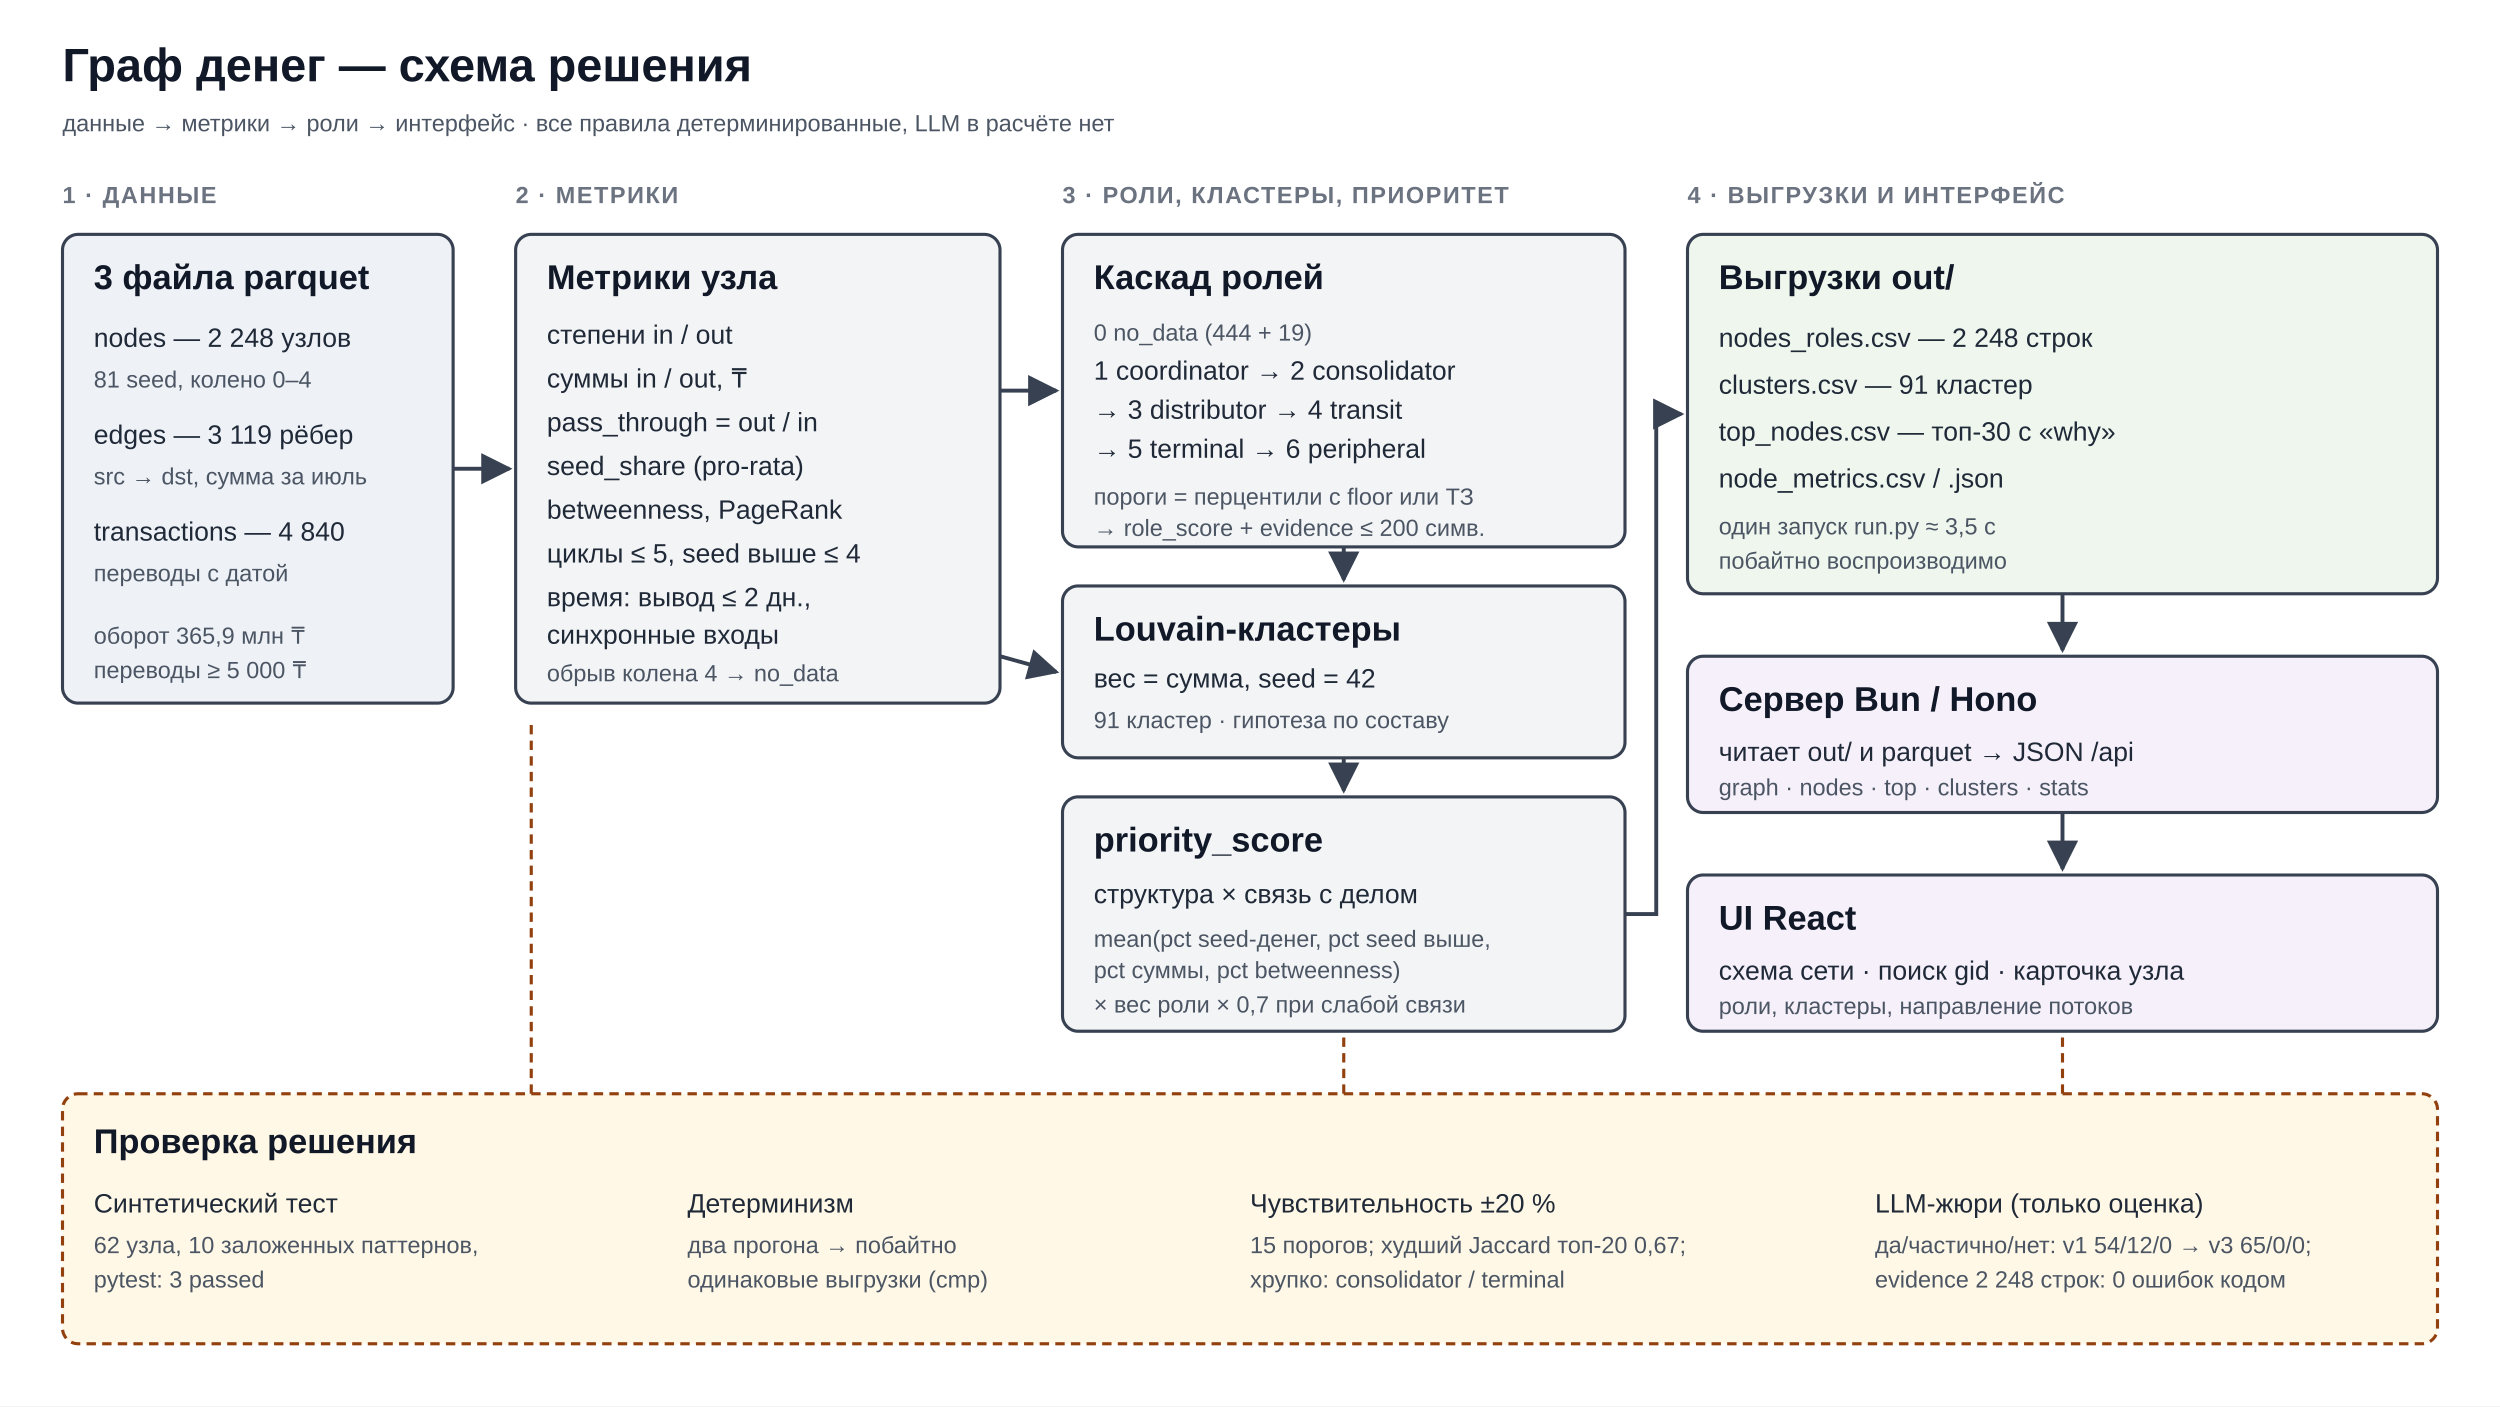
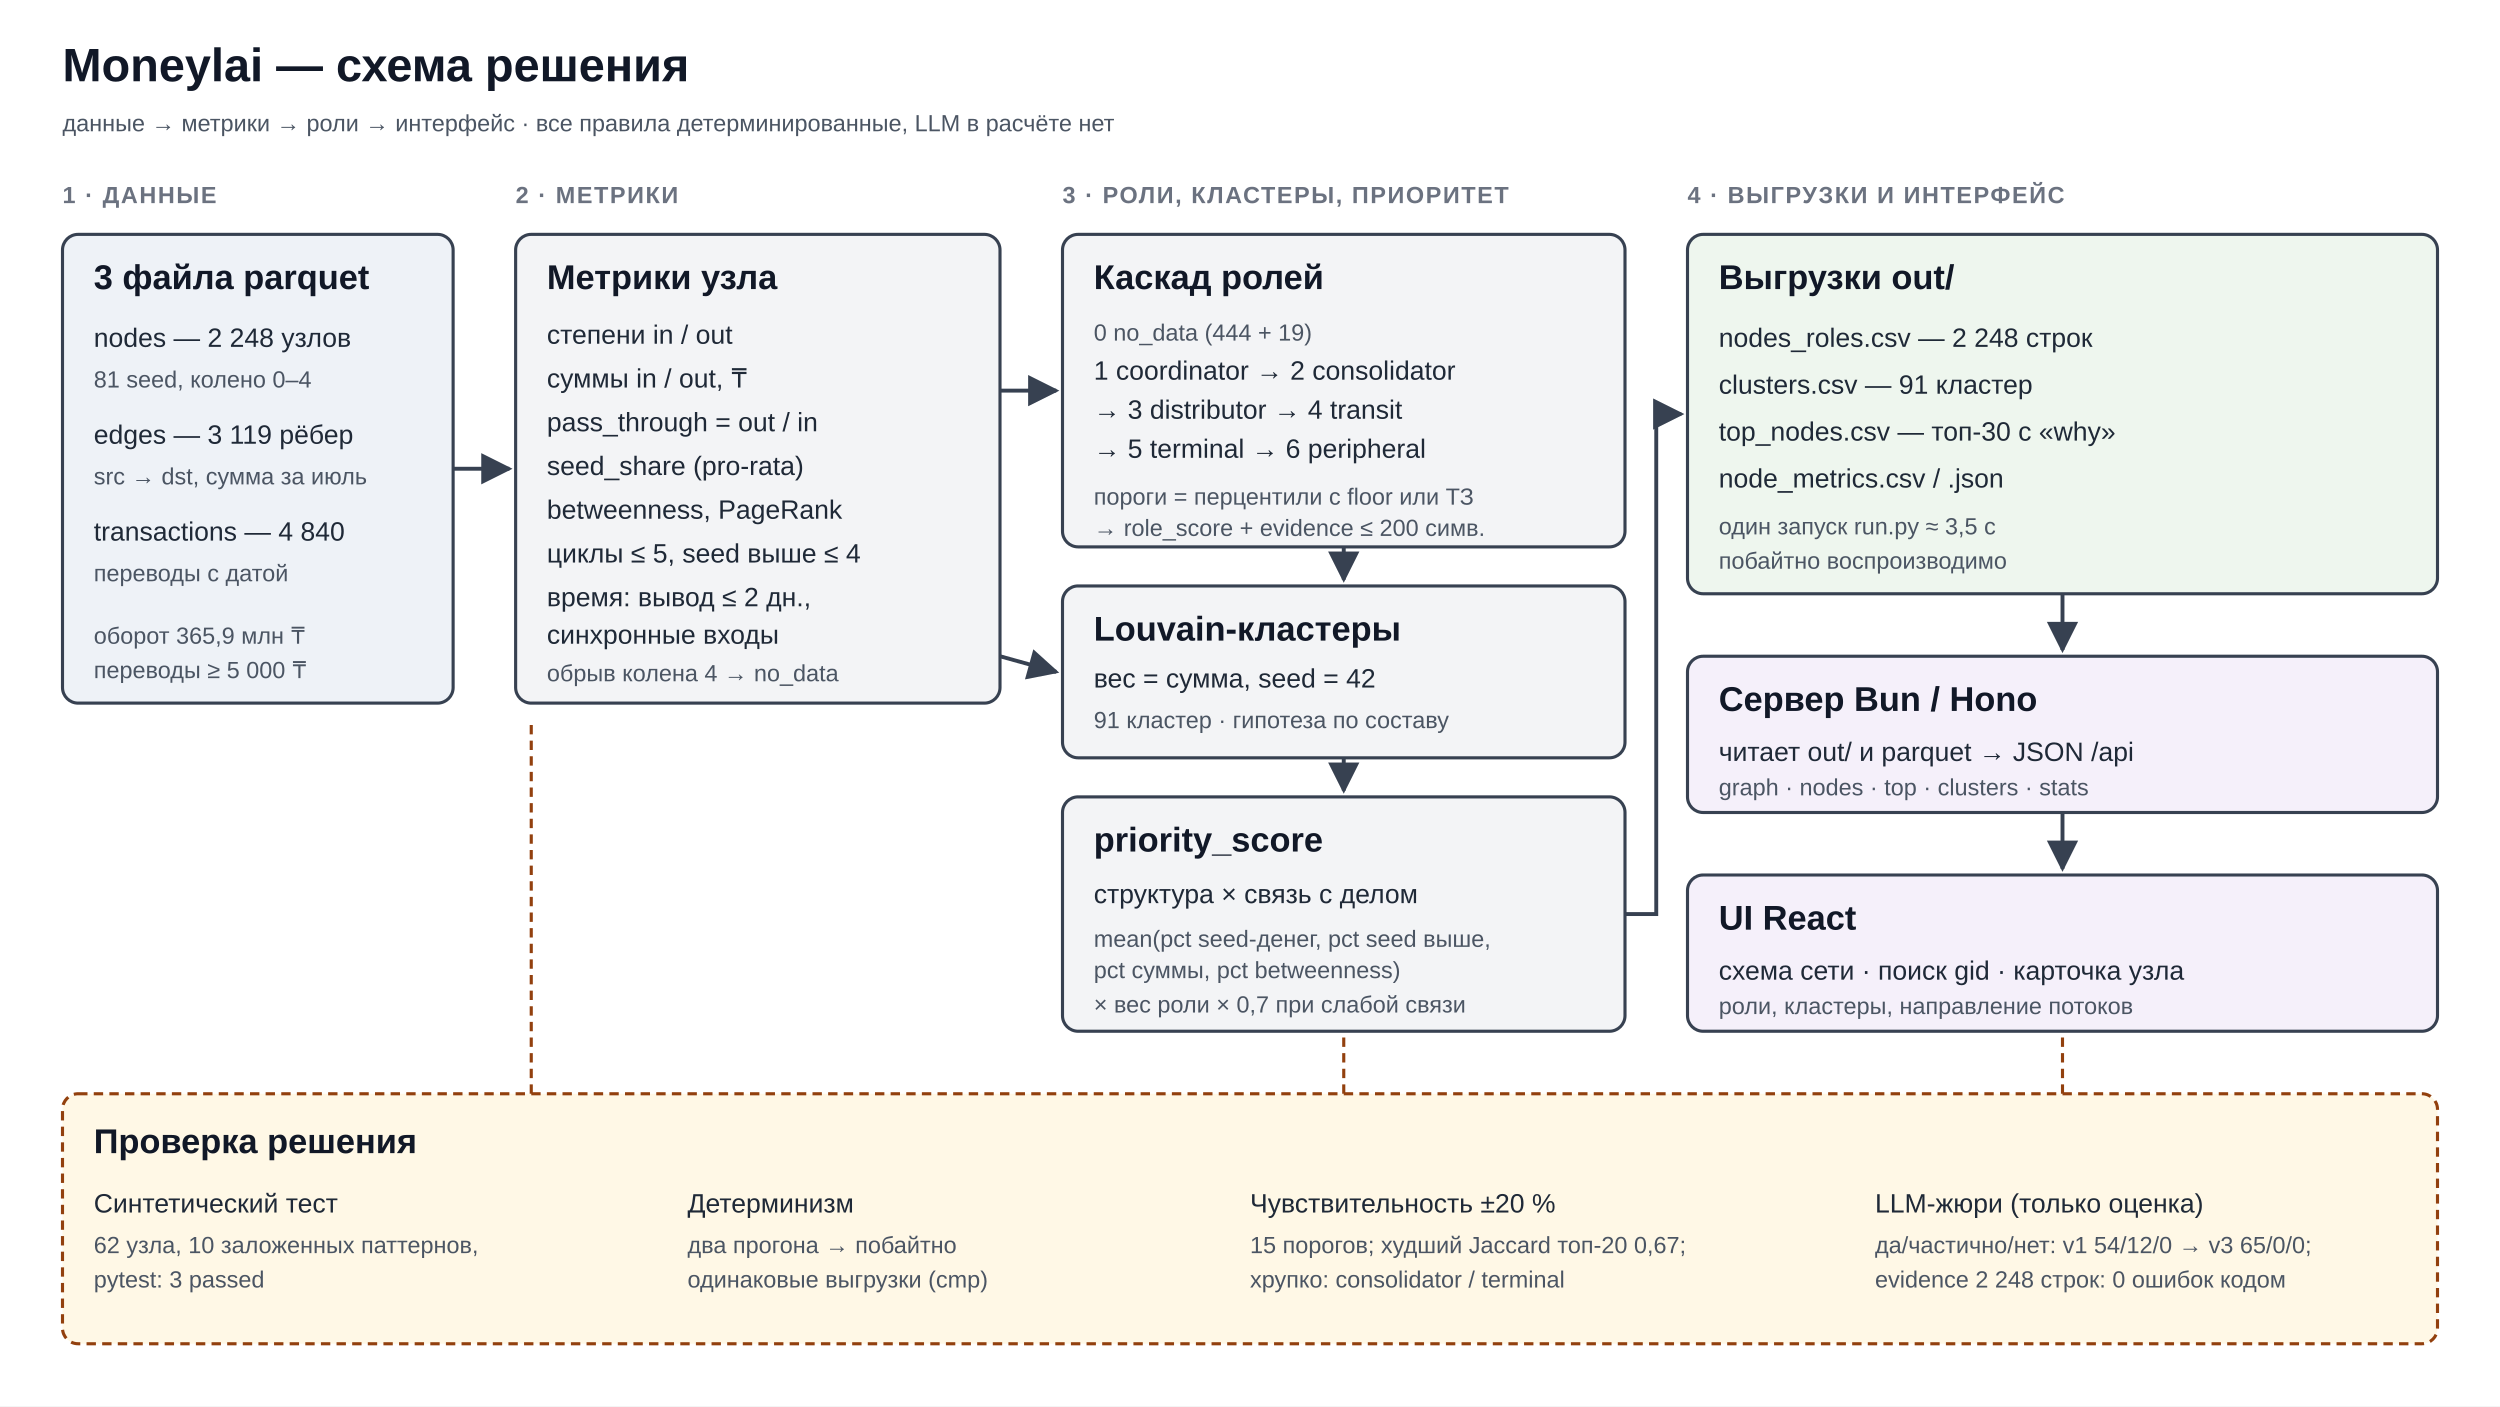
<svg xmlns="http://www.w3.org/2000/svg" width="1600" height="900" viewBox="0 0 1600 900" font-family="-apple-system, 'Helvetica Neue', Arial, sans-serif">
  <defs>
    <marker id="a" viewBox="0 0 10 10" refX="9" refY="5" markerWidth="8" markerHeight="8" orient="auto">
      <path d="M0,0 L10,5 L0,10 z" fill="#374151" />
    </marker>
    <style>
      .box{fill:#ffffff;stroke:#374151;stroke-width:2}
      .data{fill:#eef2f7}
      .core{fill:#f3f4f6}
      .out{fill:#eef6ee}
      .ui{fill:#f5f0fa}
      .chk{fill:#fff8e6;stroke:#92400e;stroke-width:2;stroke-dasharray:6 4}
      .h{font-size:22px;font-weight:700;fill:#111827}
      .t{font-size:17px;fill:#1f2937}
      .s{font-size:15px;fill:#4b5563}
      .ar{stroke:#374151;stroke-width:2.5;fill:none;marker-end:url(#a)}
      .st{font-size:15px;font-weight:700;fill:#6b7280;letter-spacing:1px}
    </style>
  </defs>
  <rect width="1600" height="900" fill="#ffffff" />
-   <text x="40" y="52" font-size="30" font-weight="700" fill="#111827">Граф денег — схема решения</text>
+   <text x="40" y="52" font-size="30" font-weight="700" fill="#111827">Moneylai — схема решения</text>
  <text x="40" y="84" class="s">данные → метрики → роли → интерфейс · все правила детерминированные, LLM в расчёте нет</text>
  <text x="40" y="130" class="st">1 · ДАННЫЕ</text>
  <text x="330" y="130" class="st">2 · МЕТРИКИ</text>
  <text x="680" y="130" class="st">3 · РОЛИ, КЛАСТЕРЫ, ПРИОРИТЕТ</text>
  <text x="1080" y="130" class="st">4 · ВЫГРУЗКИ И ИНТЕРФЕЙС</text>
  <rect x="40" y="150" width="250" height="300" rx="10" class="box data" />
  <text x="60" y="185" class="h">3 файла parquet</text>
  <text x="60" y="222" class="t">nodes — 2 248 узлов</text>
  <text x="60" y="248" class="s">81 seed, колено 0–4</text>
  <text x="60" y="284" class="t">edges — 3 119 рёбер</text>
  <text x="60" y="310" class="s">src → dst, сумма за июль</text>
  <text x="60" y="346" class="t">transactions — 4 840</text>
  <text x="60" y="372" class="s">переводы с датой</text>
  <text x="60" y="412" class="s">оборот 365,9 млн ₸</text>
  <text x="60" y="434" class="s">переводы ≥ 5 000 ₸</text>
  <rect x="330" y="150" width="310" height="300" rx="10" class="box core" />
  <text x="350" y="185" class="h">Метрики узла</text>
  <text x="350" y="220" class="t">степени in / out</text>
  <text x="350" y="248" class="t">суммы in / out, ₸</text>
  <text x="350" y="276" class="t">pass_through = out / in</text>
  <text x="350" y="304" class="t">seed_share (pro-rata)</text>
  <text x="350" y="332" class="t">betweenness, PageRank</text>
  <text x="350" y="360" class="t">циклы ≤ 5, seed выше ≤ 4</text>
  <text x="350" y="388" class="t">время: вывод ≤ 2 дн.,</text>
  <text x="350" y="412" class="t">синхронные входы</text>
  <text x="350" y="436" class="s">обрыв колена 4 → no_data</text>
  <rect x="680" y="150" width="360" height="200" rx="10" class="box core" />
  <text x="700" y="185" class="h">Каскад ролей</text>
  <text x="700" y="218" class="s">0 no_data (444 + 19)</text>
  <text x="700" y="243" class="t">1 coordinator → 2 consolidator</text>
  <text x="700" y="268" class="t">→ 3 distributor → 4 transit</text>
  <text x="700" y="293" class="t">→ 5 terminal → 6 peripheral</text>
  <text x="700" y="323" class="s">пороги = перцентили с floor или ТЗ</text>
  <text x="700" y="343" class="s">→ role_score + evidence ≤ 200 симв.</text>
  <rect x="680" y="375" width="360" height="110" rx="10" class="box core" />
  <text x="700" y="410" class="h">Louvain-кластеры</text>
  <text x="700" y="440" class="t">вес = сумма, seed = 42</text>
  <text x="700" y="466" class="s">91 кластер · гипотеза по составу</text>
  <rect x="680" y="510" width="360" height="150" rx="10" class="box core" />
  <text x="700" y="545" class="h">priority_score</text>
  <text x="700" y="578" class="t">структура × связь с делом</text>
  <text x="700" y="606" class="s">mean(pct seed-денег, pct seed выше,</text>
  <text x="700" y="626" class="s">pct суммы, pct betweenness)</text>
  <text x="700" y="648" class="s">× вес роли × 0,7 при слабой связи</text>
  <rect x="1080" y="150" width="480" height="230" rx="10" class="box out" />
  <text x="1100" y="185" class="h">Выгрузки out/</text>
  <text x="1100" y="222" class="t">nodes_roles.csv — 2 248 строк</text>
  <text x="1100" y="252" class="t">clusters.csv — 91 кластер</text>
  <text x="1100" y="282" class="t">top_nodes.csv — топ-30 с «why»</text>
  <text x="1100" y="312" class="t">node_metrics.csv / .json</text>
  <text x="1100" y="342" class="s">один запуск run.py ≈ 3,5 с</text>
  <text x="1100" y="364" class="s">побайтно воспроизводимо</text>
  <rect x="1080" y="420" width="480" height="100" rx="10" class="box ui" />
  <text x="1100" y="455" class="h">Сервер Bun / Hono</text>
  <text x="1100" y="487" class="t">читает out/ и parquet → JSON /api</text>
  <text x="1100" y="509" class="s">graph · nodes · top · clusters · stats</text>
  <rect x="1080" y="560" width="480" height="100" rx="10" class="box ui" />
  <text x="1100" y="595" class="h">UI React</text>
  <text x="1100" y="627" class="t">схема сети · поиск gid · карточка узла</text>
  <text x="1100" y="649" class="s">роли, кластеры, направление потоков</text>
  <line x1="290" y1="300" x2="326" y2="300" class="ar" />
  <line x1="640" y1="250" x2="676" y2="250" class="ar" />
  <line x1="640" y1="420" x2="676" y2="430" class="ar" />
  <line x1="860" y1="350" x2="860" y2="371" class="ar" />
  <line x1="860" y1="485" x2="860" y2="506" class="ar" />
  <path d="M1040,585 L1060,585 L1060,265 L1076,265" class="ar" />
  <line x1="1320" y1="380" x2="1320" y2="416" class="ar" />
  <line x1="1320" y1="520" x2="1320" y2="556" class="ar" />
  <rect x="40" y="700" width="1520" height="160" rx="10" class="chk" />
  <text x="60" y="738" class="h">Проверка решения</text>
  <text x="60" y="776" class="t">Синтетический тест</text>
  <text x="60" y="802" class="s">62 узла, 10 заложенных паттернов,</text>
  <text x="60" y="824" class="s">pytest: 3 passed</text>
  <text x="440" y="776" class="t">Детерминизм</text>
  <text x="440" y="802" class="s">два прогона → побайтно</text>
  <text x="440" y="824" class="s">одинаковые выгрузки (cmp)</text>
  <text x="800" y="776" class="t">Чувствительность ±20 %</text>
  <text x="800" y="802" class="s">15 порогов; худший Jaccard топ-20 0,67;</text>
  <text x="800" y="824" class="s">хрупко: consolidator / terminal</text>
  <text x="1200" y="776" class="t">LLM-жюри (только оценка)</text>
  <text x="1200" y="802" class="s">да/частично/нет: v1 54/12/0 → v3 65/0/0;</text>
  <text x="1200" y="824" class="s">evidence 2 248 строк: 0 ошибок кодом</text>
  <path d="M340,700 L340,462" stroke="#92400e" stroke-width="2" stroke-dasharray="6 4" fill="none" />
  <path d="M860,700 L860,664" stroke="#92400e" stroke-width="2" stroke-dasharray="6 4" fill="none" />
  <path d="M1320,700 L1320,664" stroke="#92400e" stroke-width="2" stroke-dasharray="6 4" fill="none" />
</svg>
